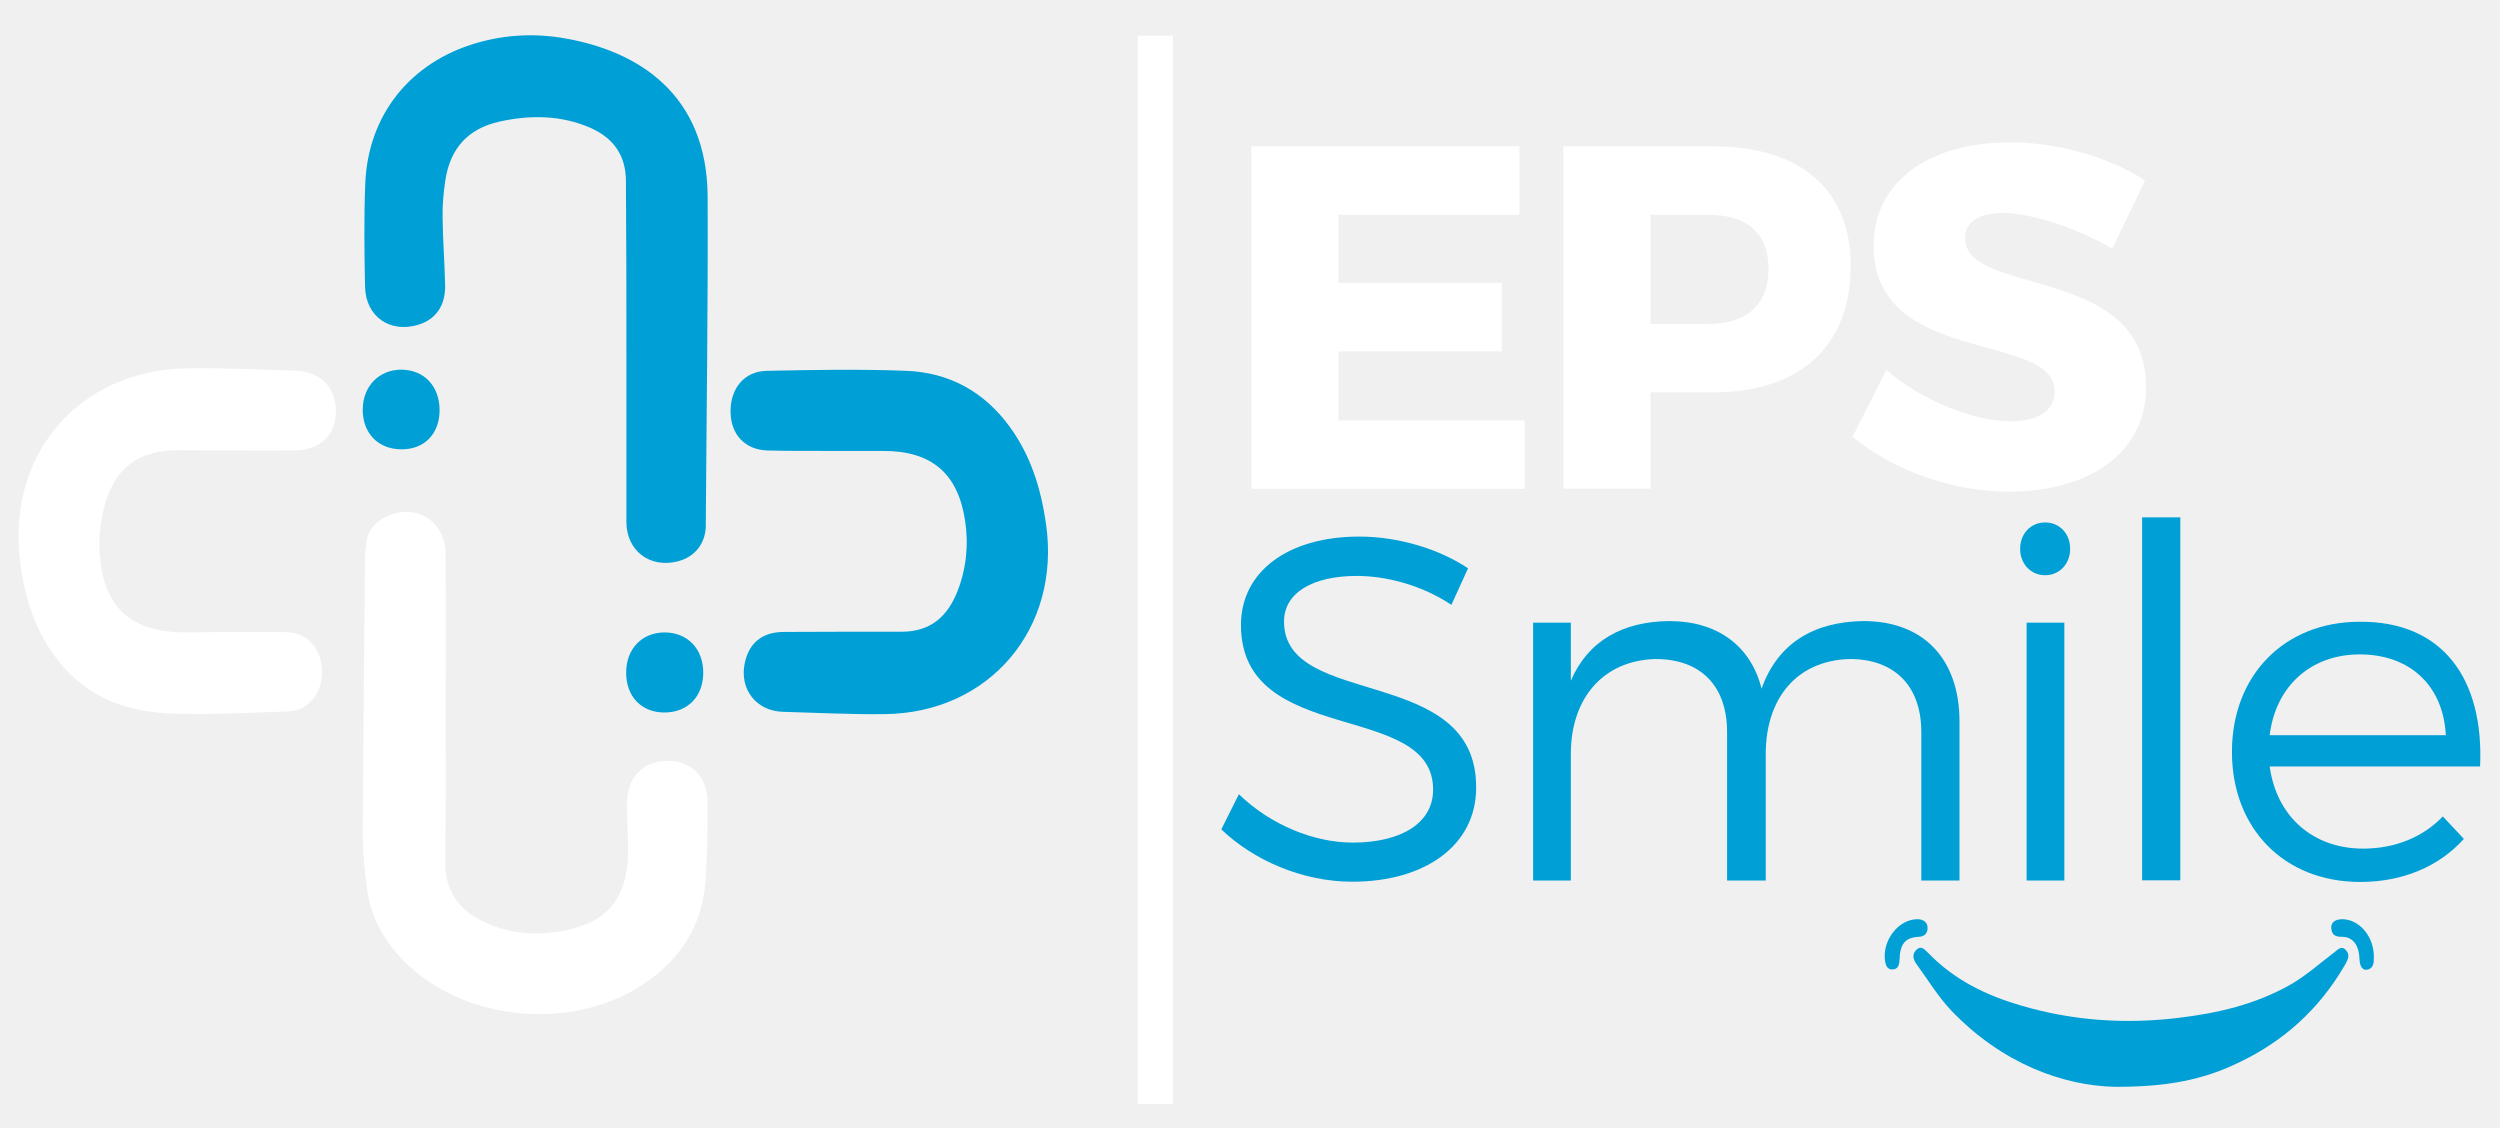
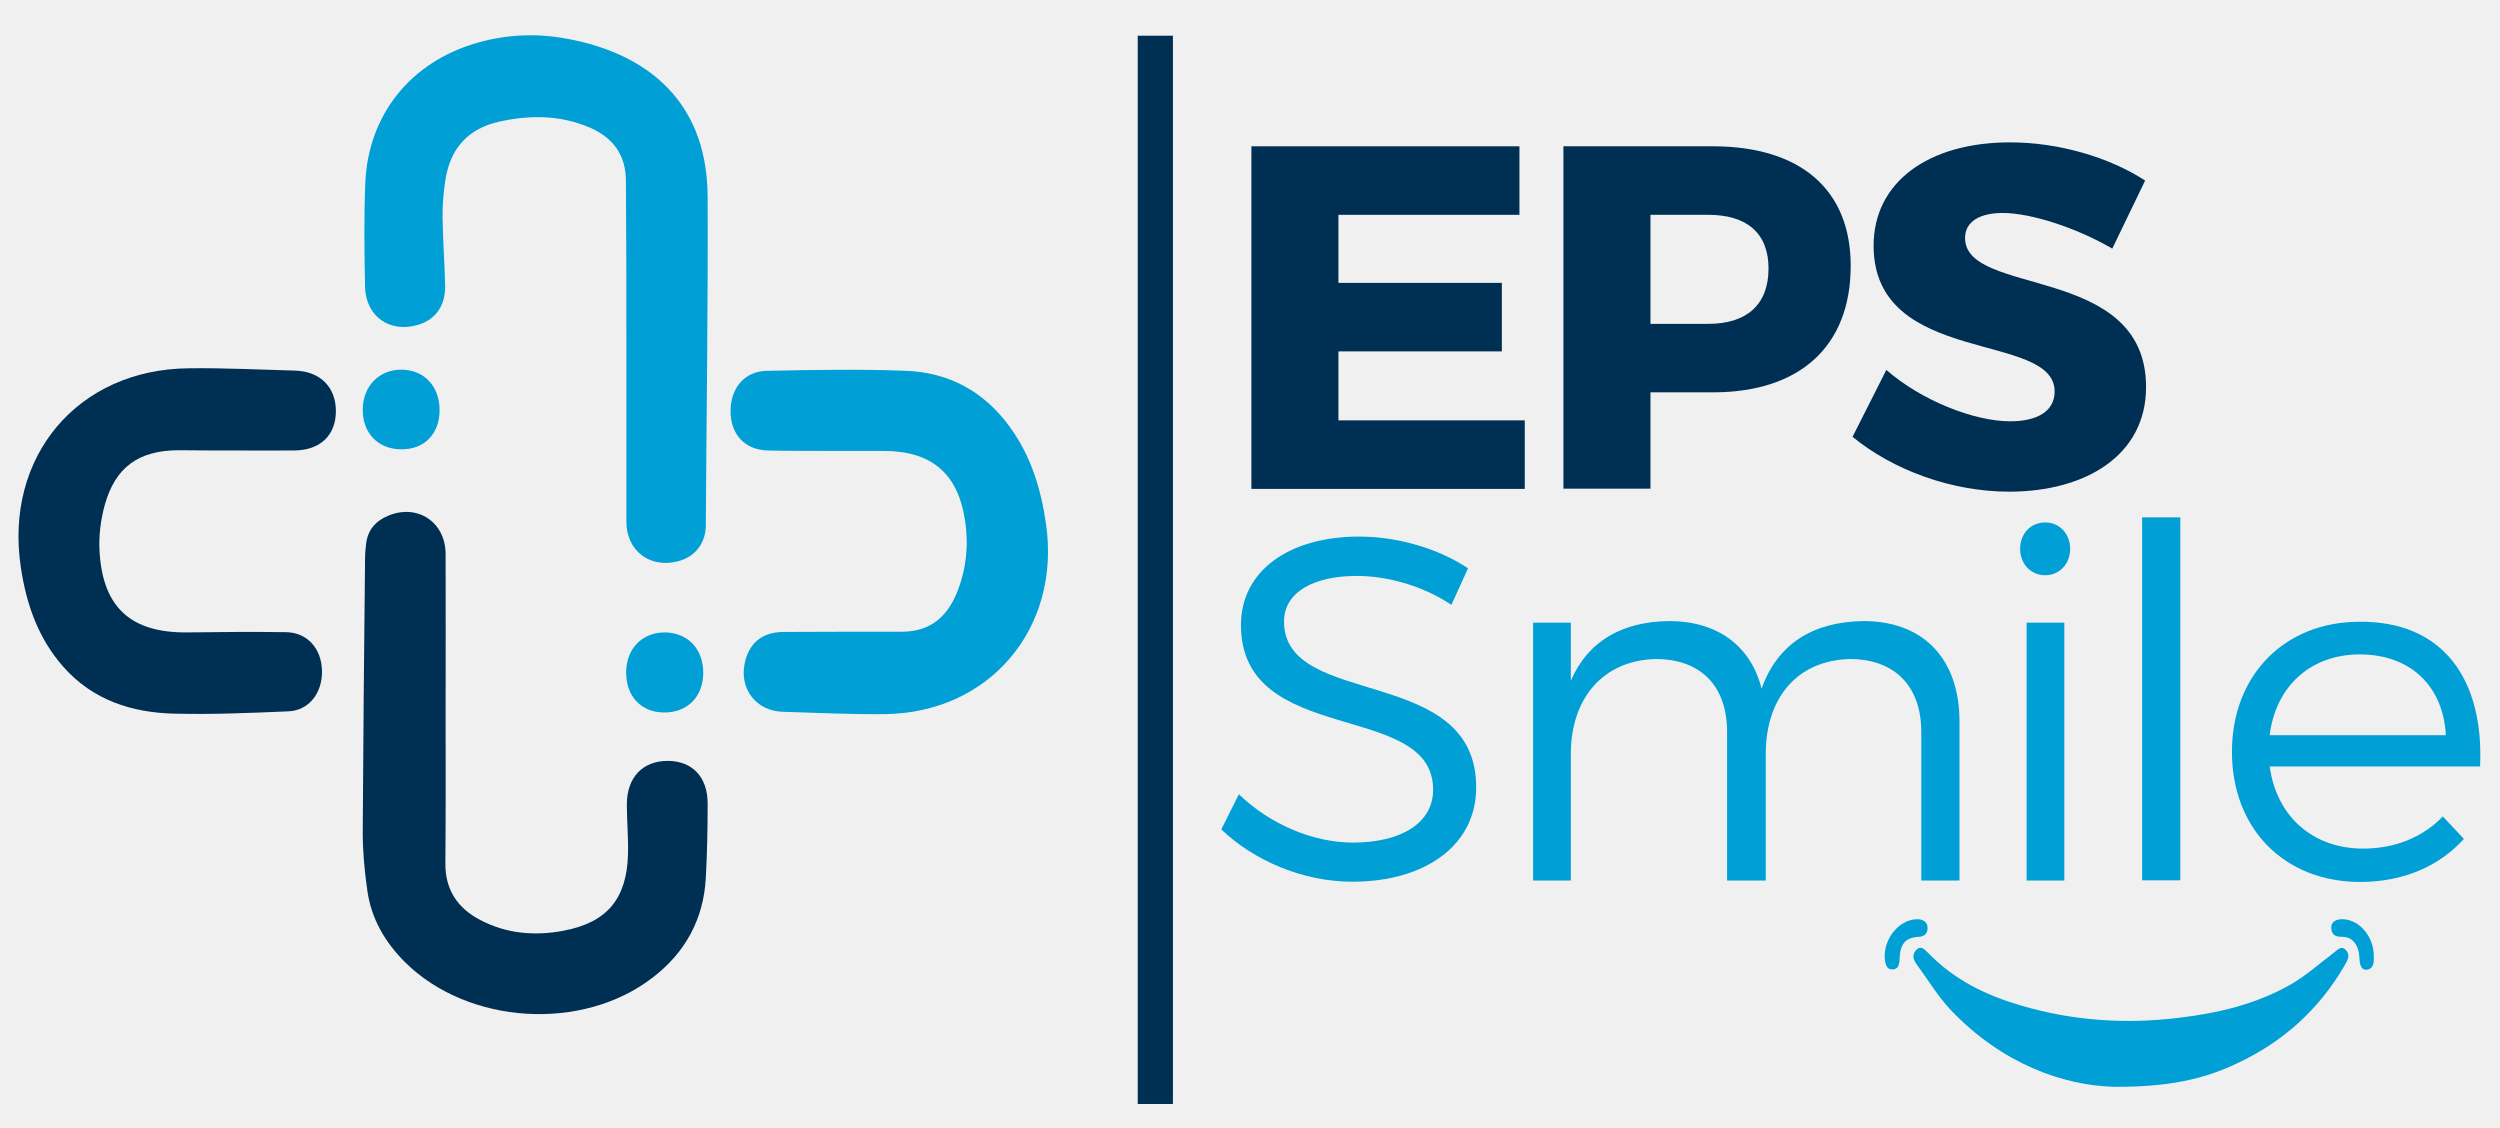
- <svg xmlns="http://www.w3.org/2000/svg" version="1.1" x="0px" y="0px" viewBox="0 0 1080 487" style="enable-background:new 0 0 1080 487;" xml:space="preserve">
-   <style type="text/css">
- 	.st0{display:none;}
- 	.st1{display:inline;}
- 	.st2{fillRule:evenodd;clipRule:evenodd;fill:#FFFFFF;}
- 	.st3{fill:none;}
- 	.st4{fill:#002B54;}
- 	.st5{fill:#002B54;stroke:#FFFFFF;stroke-width:17.008;stroke-miterlimit:10;}
- 	.st6{fill:none;stroke:#002B54;stroke-width:25.512;stroke-miterlimit:10;}
- 	.st7{fill:#00D9B2;}
- 	.st8{display:none;fill:#002B54;}
- 	.st9{display:inline;fill:#002B54;}
- 	.st10{fill:#FFFFFF;}
- 	.st11{fill:#009FD6;}
- 	.st12{display:inline;fill:#FFFFFF;}
- </style>
-   <g id="Capa_1" class="st0">
-     <g class="st1">
-       <path class="st2" d="M-1660-302c-291.6,0-528.8,237.2-528.8,528.8c0,102.6,29.1,201.1,84.5,286.6l-80.3,177    c-7.4,16.3-4.7,35.4,6.9,49.1c8.9,10.4,21.8,16.2,35.1,16.2c4.1,0,8.2-0.5,12.2-1.6l221.3-60.7c76.4,40.9,162.1,62.4,249.1,62.4    c291.6,0,528.8-237.2,528.8-528.8C-1131.2-64.7-1368.4-302-1660-302z M-1660,663.3c-77.2,0-153.2-20.5-219.8-59.4    c-7.1-4.2-15.2-6.3-23.3-6.3c-4.1,0-8.2,0.5-12.2,1.6l-144.6,39.7l50.4-110.9c6.8-15.1,5.1-32.7-4.6-46.1    c-53.9-74.7-82.3-162.8-82.3-255c0-240.7,195.8-436.4,436.5-436.4c240.7,0,436.5,195.8,436.5,436.4    C-1223.6,467.5-1419.3,663.3-1660,663.3z" />
-       <path class="st2" d="M-1456.7,306c-22.1-13.2-51-28-77.1-17.4c-20,8.2-32.8,39.5-45.8,55.5c-6.7,8.2-14.6,9.5-24.8,5.4    c-75.1-29.9-132.7-80.1-174.2-149.2c-7-10.7-5.8-19.2,2.7-29.2c12.5-14.7,28.3-31.5,31.6-51.4c3.4-19.9-5.9-43.1-14.1-60.8    c-10.5-22.6-22.2-54.9-44.9-67.6c-20.8-11.8-48.3-5.2-66.8,9.9c-32,26.1-47.5,66.9-47,107.4c0.1,11.5,1.5,23,4.2,34.1    c6.5,26.7,18.8,51.7,32.7,75.4c10.5,17.9,21.9,35.2,34.1,51.9c40.2,54.6,90.2,102,148.1,137.5c28.9,17.7,60.1,33.3,92.3,43.9    c36.2,12,68.4,24.4,107.5,17c40.9-7.8,81.2-33.1,97.5-72.5c4.8-11.7,7.2-24.7,4.5-37C-1401.6,333.5-1436.1,318.4-1456.7,306z" />
-     </g>
+ <svg xmlns="http://www.w3.org/2000/svg" width="1080" height="487" viewBox="0 0 1080 487" fill="none">
+   <g clip-path="url(#clip0_902_1320)">
+     <path d="M192.5 306.6C192.5 284.1 192.6 261.7 192.5 239.2C192.4 225.6 180.5 217.6 167.9 222.7C162.5 224.9 159 228.7 158.2 234.6C157.9 236.9 157.7 239.2 157.7 241.6C157.3 280.9 156.9 320.3 156.7 359.6C156.7 368 157.5 376.5 158.7 384.8C160.4 396.9 166.3 407 175 415.7C202.3 442.7 251.7 445.8 282.1 422.2C296.1 411.4 303.9 397.1 304.9 379.4C305.5 368.6 305.7 357.9 305.7 347.1C305.7 335.6 299 328.7 288.4 328.7C277.6 328.7 270.8 335.9 270.8 347.5C270.8 354.7 271.5 361.9 271.3 369C270.8 388.3 262.2 398.6 243.3 402.1C231.1 404.4 218.9 403.4 207.6 397.5C197.7 392.4 192.3 384.4 192.4 372.9C192.6 350.7 192.5 328.6 192.5 306.6Z" fill="#002F54" />
+     <path d="M360.7 194.8C367.7 194.8 374.7 194.8 381.7 194.8C402.3 194.8 413.8 204.4 416.9 224.8C418.5 235.2 417.5 245.6 413.6 255.5C409.3 266.4 401.9 272.9 389.6 272.9C372.5 272.9 355.5 272.9 338.4 273C329.2 273.1 323.5 277.8 321.7 286.6C319.4 297.8 326.8 307.2 338.2 307.5C352.9 307.9 367.7 308.7 382.4 308.5C427.6 307.9 458.3 271.4 451.9 226.5C449.7 211.1 445.3 196.7 436 184.1C425 169.1 409.9 160.9 391.5 160.2C371.4 159.4 351.3 159.8 331.2 160.2C321.5 160.4 315.5 167.8 315.6 177.9C315.7 187.7 321.8 194.3 331.5 194.6C341.3 194.9 351 194.7 360.7 194.8C360.7 194.7 360.7 194.7 360.7 194.8Z" fill="#009FD6" />
+     <path d="M101.3 194.6C109.9 194.6 118.5 194.7 127.2 194.6C138.4 194.5 145.1 188 145.1 177.6C145.1 167.2 138.3 160.4 127.4 160.1C112.1 159.7 96.9 158.9 81.6 159.1C33.5 159.5 1.8 197.3 9 245.1C11.4 261.1 16.5 275.7 27.3 288C40.1 302.5 57 307.9 75.5 308.3C91.8 308.7 108.2 308 124.5 307.3C133.4 307 139.3 299.4 139.1 289.8C138.9 280.2 132.8 273.3 123.7 273.1C109.5 272.9 95.3 273 81.1 273.2C56.7 273.5 44.4 262.6 43 238.2C42.6 231.5 43.5 224.5 45.3 218C49.9 201.7 60 194.6 77 194.5C85.1 194.6 93.2 194.6 101.3 194.6Z" fill="#002F54" />
+     <path d="M270.5 290.6C270.5 300.9 277.1 307.8 287 307.8C297 307.8 303.7 301 303.8 290.8C303.9 280.3 297 273.2 287 273.2C277.2 273.3 270.5 280.4 270.5 290.6Z" fill="#009FD6" />
+     <path d="M578.2 92.8V122.2H648.8V151.8H578.2V181.6H658.7V211.2H540.6V63.2H656.4V92.8H578.2V92.8Z" fill="#002F54" />
+     <path d="M739.9 63.2C777.7 63.2 799.5 81.8 799.5 114.8C799.5 149.5 777.7 169.5 739.9 169.5H713V211.1H675.4V63.2H739.9ZM713 139.9H738C754.5 139.9 764 131.7 764 116C764 100.6 754.5 92.8 738 92.8H713V139.9Z" fill="#002F54" />
+     <path d="M926.7 78L912.5 107.4C896.9 98.3 877.2 92 865.2 92C855.5 92 848.9 95.6 848.9 102.8C848.9 128.4 927.1 113.8 927.1 167.2C927.1 196.8 900.9 212.4 867.9 212.4C843.2 212.4 817.8 203.1 800.3 188.7L814.9 159.8C830.1 173.1 852.9 182 868.4 182C880.2 182 887.6 177.6 887.6 169.1C887.6 142.9 809.4 158.5 809.4 106.1C809.4 78.8 832.9 61.5 868.4 61.5C889.7 61.5 911.5 68.1 926.7 78Z" fill="#002F54" />
+     <path d="M634.2 245.5L627 261.3C613.7 252.4 598.1 248.8 586.2 248.8C567.2 248.8 554.7 256 554.7 268.5C554.7 306.5 638 286.7 637.7 340.3C637.7 365 615.9 380.9 584.2 380.9C562.6 380.9 541.5 371.6 527.6 358.3L535.2 343.1C548.9 356.4 567.7 364 584.4 364C605.7 364 619.1 355.3 619.1 341.2C619.3 302.3 536.1 323 536.1 270C536.1 246.8 556.6 231.8 587.2 231.8C604.4 231.8 621.9 237.3 634.2 245.5Z" fill="#009FD6" />
+     <path d="M846.5 311.7V380.4H830V316.2C830 296.3 818.4 284.7 799.1 284.7C776.1 285.3 762.8 301.8 762.8 325.7V380.4H746.1V316.2C746.1 296.3 734.7 284.7 715.2 284.7C692.4 285.3 678.6 301.8 678.6 325.7V380.4H662.3V269H678.6V294.1C686 276.8 701 268.5 721.1 268.3C742 268.3 756.4 279.1 761 297.5C768 277.8 783.6 268.6 805 268.3C831.1 268.3 846.5 284.8 846.5 311.7Z" fill="#009FD6" />
+     <path d="M894.3 237.1C894.3 243.6 889.7 248.5 883.5 248.5C877.3 248.5 872.7 243.6 872.7 237.1C872.7 230.5 877.3 225.7 883.5 225.7C889.7 225.7 894.3 230.5 894.3 237.1ZM875.5 380.3V269H891.8V380.4H875.5V380.3Z" fill="#009FD6" />
+     <path d="M925.4 380.3V223.5H941.9V380.3H925.4Z" fill="#009FD6" />
+     <path d="M1071.4 331.1H980.5C983.5 352.9 999.3 366.6 1020.9 366.6C1034.6 366.6 1046.7 361.7 1055.3 352.7L1064.4 362.4C1053.8 374.2 1038.2 381 1019.6 381C986.8 381 964.2 358 964.2 324.8C964.2 291.6 987 268.6 1019.3 268.6C1055.3 268.3 1073.1 293.3 1071.4 331.1ZM1056.6 317.6C1055.5 296.3 1041.2 282.7 1019.4 282.7C998.3 282.7 983.1 296.4 980.5 317.6H1056.6Z" fill="#009FD6" />
+     <path d="M491.5 476.921H506.7L506.7 15.421H491.5L491.5 476.921Z" fill="#002F54" />
+     <path d="M913.5 469.5C891.4 469 864.9 459.6 842.8 436.4C837.3 430.6 832.9 423.3 828 416.6C826.6 414.7 825.8 412.5 827.8 410.4C829.8 408.3 831.3 410 832.9 411.6C844.5 423.6 858.4 430.1 873.1 434.4C895.5 441 918.3 442.5 941.2 439.7C957.9 437.7 974.2 434 989.4 425.4C996.1 421.6 1002.1 416.2 1008.3 411.5C1010 410.2 1011.5 408.3 1013.5 410.5C1015.4 412.7 1014.2 414.7 1013.1 416.7C1001.6 436.6 985.9 450.1 967.2 459C952.2 466.3 936.7 469.6 913.5 469.5Z" fill="#009FD6" />
+     <path d="M1012.2 397.1C1019.5 397.4 1025.6 404.8 1025.5 413.4C1025.5 415.6 1025.5 418 1023.1 418.8C1020.8 419.5 1019.4 417.8 1019.3 414.2C1019.1 408.3 1016.4 404.7 1011.8 404.7C1009.4 404.7 1007.3 404.3 1007.1 400.9C1006.9 398.4 1009 397 1012.2 397.1Z" fill="#009FD6" />
+     <path d="M828.2 397.1C828.4 397.1 829 397.1 829.5 397.2C831.4 397.6 832.9 398.8 832.7 401.3C832.5 403.7 830.9 404.6 828.9 404.7C823.1 405 820.8 407.7 820.6 414.6C820.5 417 819.9 418.7 817.6 418.8C815.3 418.9 814.6 417.1 814.3 414.8C813.2 406.2 820.1 397.2 828.2 397.1Z" fill="#009FD6" />
+     <path d="M270.6 152.1C270.6 176.5 270.6 201 270.6 225.4C270.6 237.9 280.7 245.6 292.8 242.5C299.9 240.7 304.5 235.2 304.9 227.8C304.9 227.6 304.9 227.4 304.9 227.3C305.2 179.9 305.9 132.5 305.7 85C305.5 40.5 275.5 22.1 244.2 16.6C231.3 14.3 218.5 14.9 205.8 18.6C177.3 26.9 159 49.6 157.8 79.2C157.2 94.1 157.4 109 157.7 123.9C158 136.8 168.5 144 180.7 140.3C188.2 138 192.4 132.1 192.3 123.5C192.1 113.6 191.3 103.8 191.2 93.9C191.1 88.5 191.6 83.1 192.4 77.8C194.5 64.1 202.2 55.5 215.9 52.5C229.2 49.6 242.3 49.7 255 55.2C265 59.6 270.4 67.1 270.4 78.3C270.6 102.9 270.6 127.5 270.6 152.1Z" fill="#009FD6" />
+     <path d="M189.9 177.2C189.9 166.9 183.3 159.8 173.5 159.7C163.8 159.6 156.8 166.8 156.7 176.8C156.6 187.1 163.3 194 173.2 194.1C183.2 194.3 189.9 187.5 189.9 177.2Z" fill="#009FD6" />
  </g>
-   <g id="Capa_3">
-     <circle class="st3" cx="-779.1" cy="226.8" r="195.1" />
-     <path class="st4" d="M-96-114.7h-317.2h-292.7h-317.2c-40.3,0-73.1,32.8-73.1,73.1v536.8c0,40.3,32.8,73.1,73.1,73.1H-96   c40.3,0,73.1-32.8,73.1-73.1V-41.6C-22.9-81.9-55.7-114.7-96-114.7z M-462-114.7 M-71.7,495.1c0,13.4-10.9,24.3-24.3,24.3h-927.1   c-13.4,0-24.3-10.9-24.3-24.3V-41.6c0-13.4,10.9-24.3,24.3-24.3H-96c13.4,0,24.3,10.9,24.3,24.3V495.1z" />
-     <path class="st4" d="M-779.1,446.3c-121,0-219.5-98.5-219.5-219.5S-900.1,7.2-779.1,7.2s219.5,98.5,219.5,219.5   S-658,446.3-779.1,446.3z M-779.1,56c-94.2,0-170.7,76.6-170.7,170.7s76.6,170.7,170.7,170.7s170.7-76.6,170.7-170.7   S-684.9,56-779.1,56z" />
-     <path class="st4" d="M-705.9,190.2h-36.6v-36.6c0-20.2-16.4-36.6-36.6-36.6c-20.2,0-36.6,16.4-36.6,36.6v36.6h-36.6   c-20.2,0-36.6,16.4-36.6,36.6s16.4,36.6,36.6,36.6h36.6v36.6c0,20.2,16.4,36.6,36.6,36.6c20.2,0,36.6-16.4,36.6-36.6v-36.6h36.6   c20.2,0,36.6-16.4,36.6-36.6S-685.7,190.2-705.9,190.2z" />
-     <path class="st4" d="M-144.9,104.8H-462c-13.5,0-24.4-10.9-24.4-24.4S-475.4,56-462,56h317.1c13.5,0,24.4,10.9,24.4,24.4   S-131.4,104.8-144.9,104.8z" />
-     <path class="st4" d="M-388.8,202.4H-462c-13.5,0-24.4-10.9-24.4-24.4c0-13.5,10.9-24.4,24.4-24.4h73.2c13.5,0,24.4,10.9,24.4,24.4   S-375.3,202.4-388.8,202.4z" />
-     <path class="st4" d="M-144.9,202.4h-146.4c-13.5,0-24.4-10.9-24.4-24.4c0-13.5,10.9-24.4,24.4-24.4h146.4   c13.5,0,24.4,10.9,24.4,24.4S-131.4,202.4-144.9,202.4z" />
-     <path class="st4" d="M-144.9,299.9H-462c-13.5,0-24.4-10.9-24.4-24.4c0-13.5,10.9-24.4,24.4-24.4h317.1c13.5,0,24.4,10.9,24.4,24.4   C-120.5,289-131.4,299.9-144.9,299.9z" />
-     <path class="st4" d="M-193.7,397.5H-462c-13.5,0-24.4-10.9-24.4-24.4s10.9-24.4,24.4-24.4h268.3c13.5,0,24.4,10.9,24.4,24.4   S-180.2,397.5-193.7,397.5z" />
-   </g>
-   <g id="Capa_4">
-     <g>
-       <rect x="-2180.8" y="-82.2" class="st5" width="1045.7" height="836.5" />
-       <path class="st5" d="M-1135.1-82.2h-1045.7v209.1c0,77,62.4,139.4,139.4,139.4h766.8c77,0,139.4-62.4,139.4-139.4V-82.2z" />
-       <path class="st6" d="M-1936.8-82.2v-139.4c0-38.5,31.2-69.7,69.7-69.7h418.3c38.5,0,69.7,31.2,69.7,69.7v139.4" />
-       <path class="st7" d="M-1658,405.8L-1658,405.8c-38.5,0-69.7-31.2-69.7-69.7V196.6c0-38.5,31.2-69.7,69.7-69.7l0,0    c38.5,0,69.7,31.2,69.7,69.7V336C-1588.2,374.6-1619.4,405.8-1658,405.8z" />
-       <line class="st8" x1="-1588.2" y1="266.3" x2="-1727.7" y2="266.3" />
-     </g>
-   </g>
-   <g id="Capa_5">
-     <g id="EPS_Plus" class="st0">
-       <path class="st9" d="M579.3,94.3v32.1h77.1v32.3h-77.1v32.6h88v32.3H538.2V61.9h126.6v32.3H579.3z" />
-       <path class="st9" d="M756,61.9c41.3,0,65.1,20.3,65.1,56.4c0,37.9-23.8,59.8-65.1,59.8h-29.3v45.5h-41.1V61.9H756z M726.7,145.8    h27.3c18,0,28.4-9,28.4-26.1c0-16.9-10.4-25.4-28.4-25.4h-27.3V145.8z" />
-       <path class="st9" d="M960.2,78.1l-15.5,32.1c-17.1-9.9-38.6-16.9-51.7-16.9c-10.6,0-17.8,3.9-17.8,11.8c0,27.9,85.5,12,85.5,70.4    c0,32.3-28.6,49.4-64.7,49.4c-27,0-54.7-10.2-73.9-25.9l15.9-31.6c16.6,14.6,41.6,24.3,58.4,24.3c12.9,0,21-4.9,21-14.1    c0-28.6-85.5-11.5-85.5-68.8c0-29.8,25.6-48.7,64.4-48.7C919.7,60.1,943.5,67.2,960.2,78.1z" />
-       <path class="st9" d="M607.3,254.1c40,0,63.1,19.9,63.1,54.3c0,35.8-23.1,56.4-63.1,56.4H565v51h-18.5V254.1H607.3z M565,346.9    h41.6c29.1,0,46-12.9,46-38.1c0-24.5-16.9-37-46-37H565V346.9z" />
-       <path class="st9" d="M782.1,398.2v17.6h-89.4V254.1h18.5v144.1H782.1z" />
-       <path class="st9" d="M935.9,349.2c0,42-25.4,67.4-67.7,67.4c-42.5,0-68.1-25.4-68.1-67.4v-95.2h18.5v95.2    c0,31.4,18.9,49.7,49.7,49.7c30.7,0,49.2-18.2,49.2-49.7v-95.2h18.5V349.2z" />
-       <path class="st9" d="M1072.2,268.4l-7.9,17.3c-14.6-9.7-31.6-13.6-44.6-13.6c-20.8,0-34.4,7.9-34.4,21.5c0,41.6,91,19.9,90.8,78.5    c0,27-23.8,44.3-58.4,44.3c-23.6,0-46.7-10.2-61.9-24.7l8.3-16.6c15,14.6,35.6,22.9,53.8,22.9c23.3,0,37.9-9.5,37.9-24.9    c0.2-42.5-90.8-19.9-90.8-77.8c0-25.4,22.4-41.8,55.9-41.8C1039.6,253.4,1058.8,259.4,1072.2,268.4z" />
-       <path class="st9" d="M270.1,154.4c0,24.4,0,48.8,0,73.2c0,12.5,10.1,20.1,22.2,17c7.1-1.8,11.7-7.3,12.1-14.6c0-0.2,0-0.4,0-0.5    c0.3-47.3,1-94.7,0.8-142c-0.2-44.4-30.2-62.8-61.4-68.3c-12.9-2.3-25.7-1.7-38.3,2c-28.4,8.3-46.7,31-47.9,60.5    c-0.6,14.9-0.4,29.8-0.1,44.6c0.3,12.9,10.8,20.1,23,16.4c7.4-2.3,11.7-8.1,11.5-16.8c-0.2-9.9-1-19.7-1.1-29.6    c-0.1-5.3,0.4-10.7,1.2-16c2-13.7,9.8-22.3,23.5-25.3c13.3-2.9,26.4-2.8,39,2.7c10,4.4,15.4,11.9,15.4,23    C270.1,105.2,270.1,129.8,270.1,154.4z" />
-       <path class="st9" d="M192.2,308.5c0-22.4,0.1-44.8,0-67.3c-0.1-13.6-12-21.6-24.5-16.5c-5.4,2.2-8.8,6-9.7,11.9    c-0.3,2.3-0.5,4.6-0.5,7c-0.4,39.3-0.8,78.5-1,117.8c0,8.4,0.8,16.8,2,25.2c1.7,12.1,7.6,22.2,16.3,30.8    c27.3,27,76.6,30,106.9,6.5c14-10.8,21.8-25,22.7-42.7c0.6-10.7,0.8-21.5,0.8-32.2c0-11.4-6.6-18.4-17.2-18.3    c-10.7,0-17.6,7.2-17.5,18.8c0,7.2,0.7,14.3,0.5,21.5c-0.5,19.3-9,29.5-28,33c-12.2,2.3-24.3,1.3-35.6-4.6    c-9.9-5.1-15.3-13.1-15.2-24.6C192.3,352.7,192.2,330.6,192.2,308.5z" />
-       <path class="st9" d="M360.1,196.9c7,0,14,0,21,0c20.6,0,32.1,9.6,35.1,30c1.6,10.4,0.6,20.8-3.3,30.7    c-4.3,10.9-11.7,17.4-23.9,17.4c-17,0-34.1,0-51.1,0.1c-9.2,0.1-14.9,4.8-16.7,13.6c-2.3,11.1,5,20.6,16.4,20.9    c14.7,0.4,29.4,1.2,44.1,1c45.1-0.6,75.7-37.1,69.4-81.9c-2.2-15.3-6.6-29.7-15.8-42.3c-11-15-26.1-23.2-44.4-23.9    c-20-0.8-40.2-0.4-60.2,0c-9.7,0.2-15.7,7.5-15.5,17.7c0.1,9.8,6.2,16.4,15.9,16.7C340.7,197.1,350.4,196.9,360.1,196.9    C360.1,196.9,360.1,196.9,360.1,196.9z" />
-       <path class="st9" d="M101.1,196.8c8.6,0,17.2,0.1,25.8,0c11.1-0.1,17.9-6.6,17.9-17c0-10.4-6.8-17.2-17.7-17.4    c-15.2-0.4-30.5-1.2-45.7-1c-48,0.4-79.6,38.2-72.5,85.9c2.4,16,7.5,30.6,18.3,42.8c12.8,14.5,29.6,19.8,48.1,20.3    c16.3,0.4,32.6-0.3,48.9-1c8.9-0.3,14.8-7.9,14.6-17.4c-0.2-9.6-6.3-16.5-15.4-16.6c-14.2-0.2-28.3-0.1-42.5,0.1    c-24.3,0.3-36.6-10.6-38-35c-0.4-6.7,0.5-13.7,2.3-20.1c4.6-16.2,14.7-23.4,31.6-23.5C85,196.8,93.1,196.8,101.1,196.8z" />
-       <path class="st9" d="M270,292.6c0,10.3,6.6,17.1,16.5,17.2c9.9,0,16.7-6.8,16.8-17c0.1-10.5-6.8-17.6-16.8-17.5    C276.7,275.4,270,282.4,270,292.6z" />
-       <path class="st9" d="M191.3,179.8c0-10.3-6.6-17.3-16.4-17.4c-9.7-0.1-16.7,7.1-16.8,17.1c-0.1,10.2,6.6,17.2,16.5,17.3    C184.6,196.8,191.3,190.1,191.3,179.8z" />
-       <rect x="496" y="14.3" class="st9" width="11.1" height="461.9" />
-     </g>
-     <g id="EPS_smile">
-       <path class="st10" d="M192.5,306.6c0-22.5,0.1-44.9,0-67.4c-0.1-13.6-12-21.6-24.6-16.5c-5.4,2.2-8.9,6-9.7,11.9    c-0.3,2.3-0.5,4.6-0.5,7c-0.4,39.3-0.8,78.7-1,118c0,8.4,0.8,16.9,2,25.2c1.7,12.1,7.6,22.2,16.3,30.9    c27.3,27,76.7,30.1,107.1,6.5c14-10.8,21.8-25.1,22.8-42.8c0.6-10.8,0.8-21.5,0.8-32.3c0-11.5-6.7-18.4-17.3-18.4    c-10.8,0-17.6,7.2-17.6,18.8c0,7.2,0.7,14.4,0.5,21.5c-0.5,19.3-9.1,29.6-28,33.1c-12.2,2.3-24.4,1.3-35.7-4.6    c-9.9-5.1-15.3-13.1-15.2-24.6C192.6,350.7,192.5,328.6,192.5,306.6z" />
-       <path class="st11" d="M360.7,194.8c7,0,14,0,21,0c20.6,0,32.1,9.6,35.2,30c1.6,10.4,0.6,20.8-3.3,30.7    c-4.3,10.9-11.7,17.4-24,17.4c-17.1,0-34.1,0-51.2,0.1c-9.2,0.1-14.9,4.8-16.7,13.6c-2.3,11.2,5.1,20.6,16.5,20.9    c14.7,0.4,29.5,1.2,44.2,1c45.2-0.6,75.9-37.1,69.5-82c-2.2-15.4-6.6-29.8-15.9-42.4c-11-15-26.1-23.2-44.5-23.9    c-20.1-0.8-40.2-0.4-60.3,0c-9.7,0.2-15.7,7.6-15.6,17.7c0.1,9.8,6.2,16.4,15.9,16.7C341.3,194.9,351,194.7,360.7,194.8    C360.7,194.7,360.7,194.7,360.7,194.8z" />
-       <path class="st10" d="M101.3,194.6c8.6,0,17.2,0.1,25.9,0c11.2-0.1,17.9-6.6,17.9-17c0-10.4-6.8-17.2-17.7-17.5    c-15.3-0.4-30.5-1.2-45.8-1c-48.1,0.4-79.8,38.2-72.6,86c2.4,16,7.5,30.6,18.3,42.9c12.8,14.5,29.7,19.9,48.2,20.3    c16.3,0.4,32.7-0.3,49-1c8.9-0.3,14.8-7.9,14.6-17.5c-0.2-9.6-6.3-16.5-15.4-16.7c-14.2-0.2-28.4-0.1-42.6,0.1    c-24.4,0.3-36.7-10.6-38.1-35c-0.4-6.7,0.5-13.7,2.3-20.2c4.6-16.3,14.7-23.4,31.7-23.5C85.1,194.6,93.2,194.6,101.3,194.6z" />
-       <path class="st11" d="M270.5,290.6c0,10.3,6.6,17.2,16.5,17.2c10,0,16.7-6.8,16.8-17c0.1-10.5-6.8-17.6-16.8-17.6    C277.2,273.3,270.5,280.4,270.5,290.6z" />
-       <g>
-         <path class="st10" d="M578.2,92.8v29.4h70.6v29.6h-70.6v29.8h80.5v29.6H540.6V63.2h115.8v29.6H578.2z" />
-         <path class="st10" d="M739.9,63.2c37.8,0,59.6,18.6,59.6,51.6c0,34.7-21.8,54.7-59.6,54.7H713v41.6h-37.6V63.2H739.9z M713,139.9     H738c16.5,0,26-8.2,26-23.9c0-15.4-9.5-23.2-26-23.2H713V139.9z" />
-         <path class="st10" d="M926.7,78l-14.2,29.4c-15.6-9.1-35.3-15.4-47.3-15.4c-9.7,0-16.3,3.6-16.3,10.8c0,25.6,78.2,11,78.2,64.4     c0,29.6-26.2,45.2-59.2,45.2c-24.7,0-50.1-9.3-67.6-23.7l14.6-28.9c15.2,13.3,38,22.2,53.5,22.2c11.8,0,19.2-4.4,19.2-12.9     c0-26.2-78.2-10.6-78.2-63c0-27.3,23.5-44.6,59-44.6C889.7,61.5,911.5,68.1,926.7,78z" />
-         <path class="st11" d="M634.2,245.5l-7.2,15.8c-13.3-8.9-28.9-12.5-40.8-12.5c-19,0-31.5,7.2-31.5,19.7c0,38,83.3,18.2,83,71.8     c0,24.7-21.8,40.6-53.5,40.6c-21.6,0-42.7-9.3-56.6-22.6l7.6-15.2c13.7,13.3,32.5,20.9,49.2,20.9c21.3,0,34.7-8.7,34.7-22.8     c0.2-38.9-83-18.2-83-71.2c0-23.2,20.5-38.2,51.1-38.2C604.4,231.8,621.9,237.3,634.2,245.5z" />
-         <path class="st11" d="M846.5,311.7v68.7h-16.5v-64.2c0-19.9-11.6-31.5-30.9-31.5c-23,0.6-36.3,17.1-36.3,41v54.7h-16.7v-64.2     c0-19.9-11.4-31.5-30.9-31.5c-22.8,0.6-36.6,17.1-36.6,41v54.7h-16.3V269h16.3v25.1c7.4-17.3,22.4-25.6,42.5-25.8     c20.9,0,35.3,10.8,39.9,29.2c7-19.7,22.6-28.9,44-29.2C831.1,268.3,846.5,284.8,846.5,311.7z" />
-         <path class="st11" d="M894.3,237.1c0,6.5-4.6,11.4-10.8,11.4s-10.8-4.9-10.8-11.4c0-6.6,4.6-11.4,10.8-11.4     S894.3,230.5,894.3,237.1z M875.5,380.3V269h16.3v111.4H875.5z" />
-         <path class="st11" d="M925.4,380.3V223.5h16.5v156.8H925.4z" />
-         <path class="st11" d="M1071.4,331.1h-90.9c3,21.8,18.8,35.5,40.4,35.5c13.7,0,25.8-4.9,34.4-13.9l9.1,9.7     c-10.6,11.8-26.2,18.6-44.8,18.6c-32.8,0-55.4-23-55.4-56.2s22.8-56.2,55.1-56.2C1055.3,268.3,1073.1,293.3,1071.4,331.1z      M1056.6,317.6c-1.1-21.3-15.4-34.9-37.2-34.9c-21.1,0-36.3,13.7-38.9,34.9H1056.6z" />
-       </g>
-       <rect x="491.6" y="15.5" transform="matrix(-1 -1.224647e-16 1.224647e-16 -1 998.3005 492.4208)" class="st10" width="15.2" height="461.5" />
-       <g class="st0">
-         <path class="st12" d="M377.2,325.9l-1.1,1.4c-1.3-1.3-3.1-2.1-4.9-2.1c-3.7,0-6.8,2.9-6.8,6.5c0,3.6,3,6.5,6.8,6.5     c1.8,0,3.6-0.8,4.9-2l1.2,1.3c-1.6,1.5-3.9,2.6-6.2,2.6c-4.8,0-8.6-3.7-8.6-8.4c0-4.6,3.8-8.3,8.7-8.3     C373.4,323.5,375.6,324.4,377.2,325.9z" />
-         <path class="st12" d="M390.2,338.3v1.8H381v-16.6h1.9v14.8H390.2z" />
-         <path class="st12" d="M395.1,321.4h-1.8l2.8-3.2l1.9,0.9L395.1,321.4z M393.7,340.1v-16.6h1.9v16.6H393.7z" />
-         <path class="st12" d="M412.8,340.1l-10-13.3v13.3H401v-16.6h2l10,13.4v-13.4h1.9v16.6H412.8z" />
-         <path class="st12" d="M420.2,340.1v-16.6h1.9v16.6H420.2z" />
-         <path class="st12" d="M440.7,325.9l-1.1,1.4c-1.3-1.3-3.1-2.1-4.9-2.1c-3.7,0-6.8,2.9-6.8,6.5c0,3.6,3,6.5,6.8,6.5     c1.8,0,3.6-0.8,4.9-2l1.2,1.3c-1.6,1.5-3.9,2.6-6.2,2.6c-4.8,0-8.6-3.7-8.6-8.4c0-4.6,3.8-8.3,8.7-8.3     C436.9,323.5,439.1,324.4,440.7,325.9z" />
-         <path class="st12" d="M445.9,335.9l-1.9,4.2h-2l7.4-16.6h2l7.4,16.6h-2.1l-1.9-4.2H445.9z M450.4,325.7l-3.7,8.4h7.4L450.4,325.7     z" />
-         <path class="st12" d="M484.5,331.8c0,4.7-3.8,8.4-8.7,8.4c-4.9,0-8.7-3.7-8.7-8.4c0-4.7,3.8-8.4,8.7-8.4     C480.7,323.5,484.5,327.1,484.5,331.8z M469,331.8c0,3.7,3.1,6.6,6.8,6.6s6.7-2.9,6.7-6.6c0-3.7-3-6.5-6.7-6.5     S469,328.2,469,331.8z" />
-         <path class="st12" d="M495.1,323.5c4.8,0,8.5,3.6,8.5,8.3s-3.7,8.3-8.6,8.3h-6.6v-16.6H495.1z M490.2,338.3h4.8     c3.7,0,6.6-2.8,6.6-6.5c0-3.7-2.9-6.5-6.7-6.5h-4.8V338.3z" />
-         <path class="st12" d="M522.8,331.8c0,4.7-3.8,8.4-8.7,8.4c-4.9,0-8.7-3.7-8.7-8.4c0-4.7,3.8-8.4,8.7-8.4     C519,323.5,522.8,327.1,522.8,331.8z M507.4,331.8c0,3.7,3.1,6.6,6.8,6.6c3.7,0,6.7-2.9,6.7-6.6c0-3.7-3-6.5-6.7-6.5     C510.5,325.3,507.4,328.2,507.4,331.8z" />
-         <path class="st12" d="M538.5,340.1l-10-13.3v13.3h-1.9v-16.6h2l10,13.4v-13.4h1.9v16.6H538.5z" />
-         <path class="st12" d="M551,325.3v14.8h-1.9v-14.8h-5.4v-1.8h12.7v1.8H551z" />
-         <path class="st12" d="M574.3,331.8c0,4.7-3.8,8.4-8.7,8.4c-4.9,0-8.7-3.7-8.7-8.4c0-4.7,3.8-8.4,8.7-8.4     C570.4,323.5,574.3,327.1,574.3,331.8z M558.8,331.8c0,3.7,3.1,6.6,6.8,6.6c3.7,0,6.7-2.9,6.7-6.6c0-3.7-3-6.5-6.7-6.5     C561.9,325.3,558.8,328.2,558.8,331.8z" />
-         <path class="st12" d="M587.3,338.3v1.8h-9.2v-16.6h1.9v14.8H587.3z" />
-         <path class="st12" d="M606.6,331.8c0,4.7-3.8,8.4-8.7,8.4c-4.9,0-8.7-3.7-8.7-8.4c0-4.7,3.8-8.4,8.7-8.4     C602.7,323.5,606.6,327.1,606.6,331.8z M591.1,331.8c0,3.7,3.1,6.6,6.8,6.6s6.7-2.9,6.7-6.6c0-3.7-3-6.5-6.7-6.5     S591.1,328.2,591.1,331.8z M598.3,321.4h-1.8l2.8-3.2l1.9,0.9L598.3,321.4z" />
-         <path class="st12" d="M623.2,332v6c-1.6,1.3-3.9,2.2-6.2,2.2c-4.8,0-8.7-3.7-8.7-8.4s3.9-8.4,8.8-8.4c2.3,0,4.5,0.9,6.1,2.3     l-1.1,1.4c-1.3-1.2-3.2-1.9-5-1.9c-3.8,0-6.8,2.9-6.8,6.6c0,3.7,3.1,6.6,6.9,6.6c1.5,0,3.1-0.5,4.4-1.4v-5H623.2z" />
-         <path class="st12" d="M628.2,340.1v-16.6h1.9v16.6H628.2z" />
-         <path class="st12" d="M648.7,325.9l-1.1,1.4c-1.3-1.3-3.1-2.1-4.9-2.1c-3.7,0-6.8,2.9-6.8,6.5c0,3.6,3,6.5,6.8,6.5     c1.8,0,3.6-0.8,4.9-2l1.2,1.3c-1.6,1.5-3.9,2.6-6.2,2.6c-4.8,0-8.6-3.7-8.6-8.4c0-4.6,3.8-8.3,8.7-8.3     C644.9,323.5,647.1,324.4,648.7,325.9z" />
-         <path class="st12" d="M653.9,335.9l-1.9,4.2h-2l7.5-16.6h2l7.4,16.6h-2.1l-1.9-4.2H653.9z M658.4,325.7l-3.7,8.4h7.5L658.4,325.7     z" />
-         <path class="st12" d="M685.5,325.3v5.5h8.4v1.8h-8.4v5.7h9.7v1.8h-11.6v-16.6h11.3v1.8H685.5z" />
-         <path class="st12" d="M709.6,325l-0.8,1.8c-1.5-1-3.3-1.4-4.6-1.4c-2.1,0-3.5,0.8-3.5,2.2c0,4.3,9.3,2,9.3,8.1     c0,2.8-2.4,4.6-6,4.6c-2.4,0-4.8-1-6.4-2.5l0.9-1.7c1.5,1.5,3.7,2.4,5.5,2.4c2.4,0,3.9-1,3.9-2.6c0-4.4-9.3-2-9.3-8     c0-2.6,2.3-4.3,5.7-4.3C706.2,323.4,708.2,324.1,709.6,325z" />
-         <path class="st12" d="M720.5,323.5c4.1,0,6.5,2,6.5,5.6c0,3.7-2.4,5.8-6.5,5.8h-4.3v5.2h-1.9v-16.6H720.5z M716.2,333h4.3     c3,0,4.7-1.3,4.7-3.9c0-2.5-1.7-3.8-4.7-3.8h-4.3V333z" />
-         <path class="st12" d="M732.4,325.3v5.5h8.4v1.8h-8.4v5.7h9.7v1.8h-11.6v-16.6h11.3v1.8H732.4z" />
-         <path class="st12" d="M759.5,325.9l-1.1,1.4c-1.3-1.3-3.1-2.1-4.9-2.1c-3.7,0-6.8,2.9-6.8,6.5c0,3.6,3,6.5,6.8,6.5     c1.8,0,3.6-0.8,4.9-2l1.2,1.3c-1.6,1.5-3.9,2.6-6.2,2.6c-4.8,0-8.6-3.7-8.6-8.4c0-4.6,3.8-8.3,8.7-8.3     C755.7,323.5,757.9,324.4,759.5,325.9z" />
-         <path class="st12" d="M763.3,340.1v-16.6h1.9v16.6H763.3z" />
-         <path class="st12" d="M772,335.9l-1.9,4.2h-2l7.5-16.6h2l7.4,16.6h-2.1l-1.9-4.2H772z M776.5,325.7l-3.7,8.4h7.5L776.5,325.7z" />
-         <path class="st12" d="M797.2,338.3v1.8H788v-16.6h1.9v14.8H797.2z" />
-         <path class="st12" d="M800.6,340.1v-16.6h1.9v16.6H800.6z" />
-         <path class="st12" d="M808.9,338.3H820l0,1.8h-13.6v-1.5l11-13.3h-10.7v-1.8h13.2v1.5L808.9,338.3z" />
-         <path class="st12" d="M825.4,335.9l-1.9,4.2h-2l7.4-16.6h2l7.4,16.6h-2.1l-1.9-4.2H825.4z M829.9,325.7l-3.7,8.4h7.4L829.9,325.7     z" />
-         <path class="st12" d="M848.1,323.5c4.8,0,8.5,3.6,8.5,8.3s-3.7,8.3-8.6,8.3h-6.6v-16.6H848.1z M843.3,338.3h4.8     c3.7,0,6.6-2.8,6.6-6.5c0-3.7-2.9-6.5-6.7-6.5h-4.8V338.3z" />
-         <path class="st12" d="M861.5,335.9l-1.9,4.2h-2l7.4-16.6h2l7.4,16.6h-2.1l-1.9-4.2H861.5z M866,325.7l-3.7,8.4h7.4L866,325.7z" />
-       </g>
-       <g>
-         <g>
-           <path class="st11" d="M913.5,469.5c-22.1-0.5-48.6-9.9-70.7-33.1c-5.5-5.8-9.9-13.1-14.8-19.8c-1.4-1.9-2.2-4.1-0.2-6.2      c2-2.1,3.5-0.4,5.1,1.2c11.6,12,25.5,18.5,40.2,22.8c22.4,6.6,45.2,8.1,68.1,5.3c16.7-2,33-5.7,48.2-14.3      c6.7-3.8,12.7-9.2,18.9-13.9c1.7-1.3,3.2-3.2,5.2-1c1.9,2.2,0.7,4.2-0.4,6.2c-11.5,19.9-27.2,33.4-45.9,42.3      C952.2,466.3,936.7,469.6,913.5,469.5z" />
-           <path class="st11" d="M1012.2,397.1c7.3,0.3,13.4,7.7,13.3,16.3c0,2.2,0,4.6-2.4,5.4c-2.3,0.7-3.7-1-3.8-4.6      c-0.2-5.9-2.9-9.5-7.5-9.5c-2.4,0-4.5-0.4-4.7-3.8C1006.9,398.4,1009,397,1012.2,397.1z" />
-           <path class="st11" d="M828.2,397.1c0.2,0,0.8,0,1.3,0.1c1.9,0.4,3.4,1.6,3.2,4.1c-0.2,2.4-1.8,3.3-3.8,3.4      c-5.8,0.3-8.1,3-8.3,9.9c-0.1,2.4-0.7,4.1-3,4.2c-2.3,0.1-3-1.7-3.3-4C813.2,406.2,820.1,397.2,828.2,397.1z" />
-         </g>
-       </g>
-       <path class="st11" d="M270.6,152.1c0,24.4,0,48.9,0,73.3c0,12.5,10.1,20.2,22.2,17.1c7.1-1.8,11.7-7.3,12.1-14.7    c0-0.2,0-0.4,0-0.5c0.3-47.4,1-94.8,0.8-142.3c-0.2-44.5-30.2-62.9-61.5-68.4c-12.9-2.3-25.7-1.7-38.4,2    c-28.5,8.3-46.8,31-48,60.6c-0.6,14.9-0.4,29.8-0.1,44.7c0.3,12.9,10.8,20.1,23,16.4c7.5-2.3,11.7-8.2,11.6-16.8    c-0.2-9.9-1-19.7-1.1-29.6c-0.1-5.4,0.4-10.8,1.2-16.1c2.1-13.7,9.8-22.3,23.5-25.3c13.3-2.9,26.4-2.8,39.1,2.7    c10,4.4,15.4,11.9,15.4,23.1C270.6,102.9,270.6,127.5,270.6,152.1z" />
-       <path class="st11" d="M189.9,177.2c0-10.3-6.6-17.4-16.4-17.5c-9.7-0.1-16.7,7.1-16.8,17.1c-0.1,10.3,6.6,17.2,16.5,17.3    C183.2,194.3,189.9,187.5,189.9,177.2z" />
-     </g>
-   </g>
-   <g id="lineas_logos">
- </g>
-   <g id="Capa_2">
- </g>
+   <defs>
+     <clipPath id="clip0_902_1320">
+       <rect width="1080" height="487" fill="white" />
+     </clipPath>
+   </defs>
</svg>
